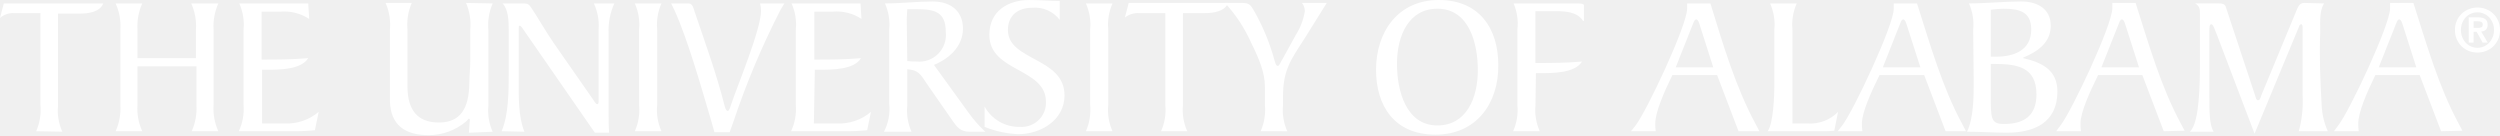
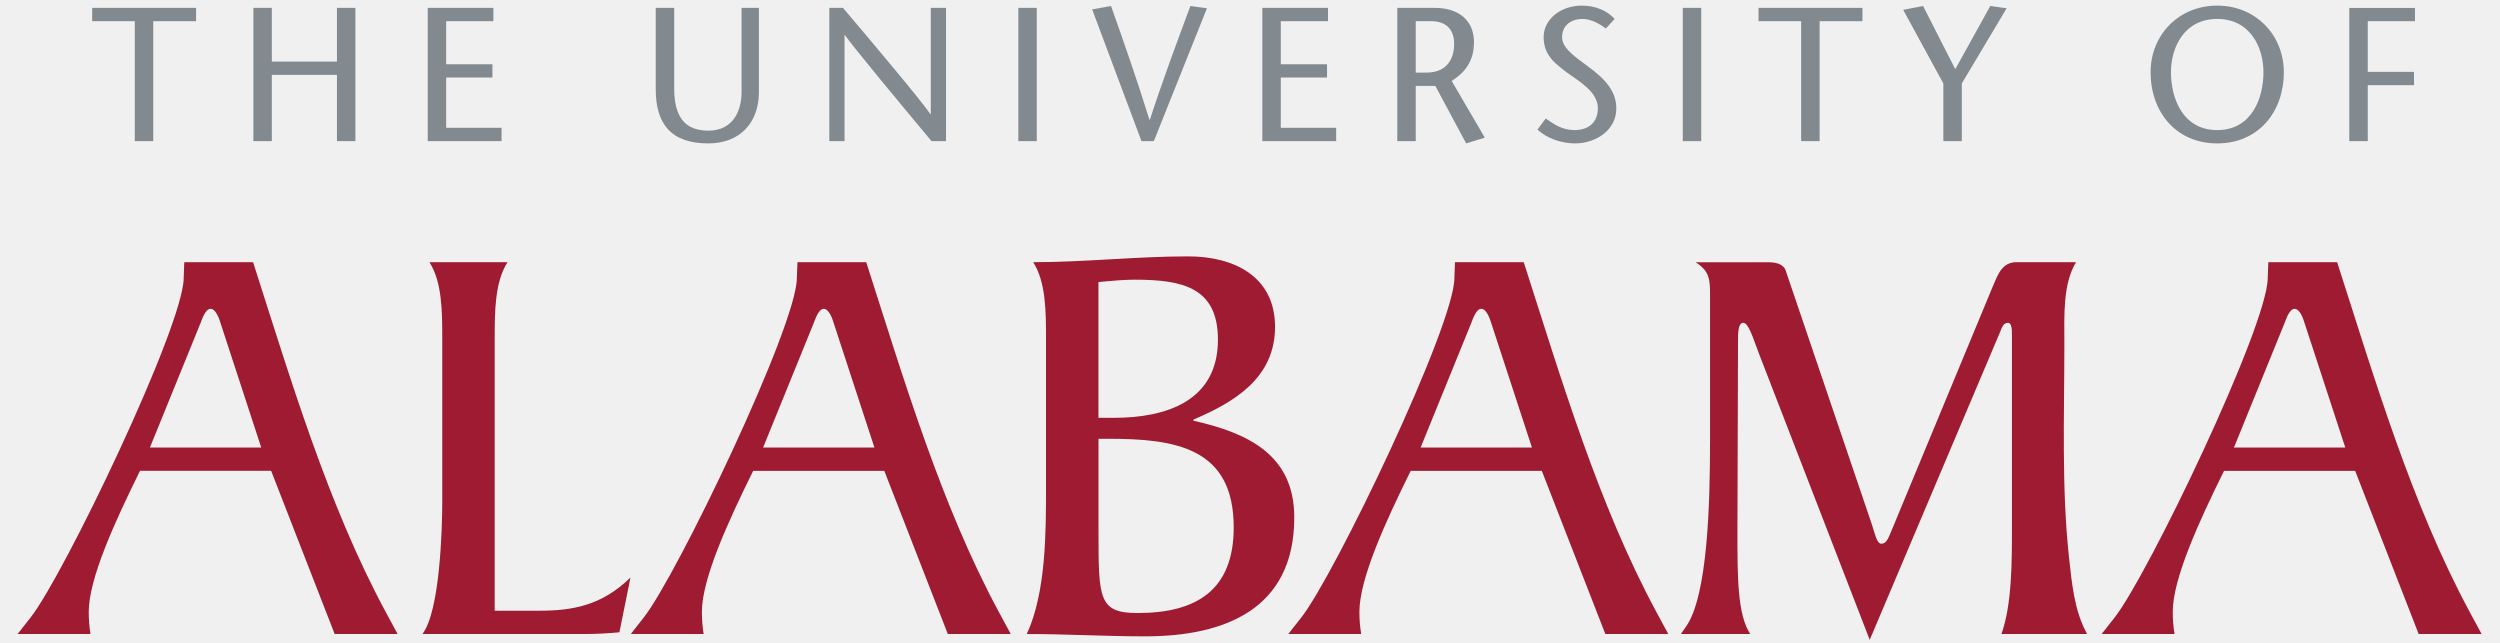
- <svg xmlns="http://www.w3.org/2000/svg" width="333" height="18" viewBox="0 0 333 18" fill="none">
-   <path d="M4.815 17.479C5.301 16.387 5.497 15.187 5.385 13.997V1.747H1.9C1.206 1.703 0.524 1.935 0 2.392L0.507 0.458H13.749C13.305 1.619 11.723 1.812 10.649 1.812H7.73V14.062C7.613 15.252 7.809 16.452 8.3 17.543L4.815 17.479Z" fill="white" />
-   <path d="M26.1 3.939C26.18 2.744 25.964 1.549 25.47 0.458H29.082C28.592 1.55 28.375 2.744 28.448 3.939V13.996C28.369 15.191 28.587 16.387 29.082 17.477H25.534C26.024 16.385 26.241 15.191 26.168 13.996V8.839H18.311V13.997C18.232 15.192 18.45 16.388 18.945 17.478H15.4C15.89 16.386 16.107 15.191 16.034 13.997V3.939C16.113 2.744 15.896 1.548 15.4 0.458H18.948C18.458 1.55 18.241 2.744 18.314 3.939V7.739H26.1V3.939Z" fill="white" />
-   <path d="M34.847 16.446H37.888C39.55 16.527 41.18 15.974 42.45 14.899L41.943 17.349C41.243 17.413 40.359 17.478 39.409 17.478H31.809C32.316 16.391 32.534 15.193 32.443 13.997V3.939C32.559 2.749 32.362 1.548 31.87 0.458H41.057L41.184 2.521C40.041 1.774 38.679 1.434 37.319 1.554H34.847V7.936C36.873 7.936 38.964 7.936 41.055 7.743C40.105 9.29 37.19 9.29 35.543 9.29H34.91V16.446H34.847Z" fill="white" />
-   <path d="M65.623 0.457C65.138 1.573 64.941 2.793 65.053 4.004V14.066C64.936 15.257 65.132 16.458 65.623 17.549L62.455 17.678L62.582 15.937C62.58 15.904 62.566 15.873 62.543 15.849C62.52 15.825 62.488 15.811 62.455 15.808C62.39 15.808 62.328 15.937 62.138 16.131C60.729 17.345 58.929 18.009 57.069 18.001C54.028 18.001 52 16.711 51.937 13.422V3.94C52.047 2.728 51.85 1.507 51.363 0.392H54.848C54.362 1.508 54.166 2.728 54.278 3.939V11.739C54.343 14.577 55.545 16.318 58.46 16.318C61.375 16.318 62.451 14.383 62.515 11.158C62.515 10.126 62.642 9.094 62.642 8.058V3.94C62.754 2.728 62.559 1.508 62.074 0.392L65.623 0.457Z" fill="white" />
-   <path d="M66.813 17.48C67.763 15.288 67.763 11.999 67.763 9.68V4.004C67.763 2.714 67.698 1.231 66.94 0.458H69.601C70.108 0.458 70.361 0.458 70.678 0.909C71.248 1.683 72.896 4.52 73.719 5.68L78.977 13.224C79.167 13.482 79.357 13.869 79.548 13.869C79.739 13.869 79.738 13.611 79.738 13.353V3.872C79.817 2.699 79.599 1.525 79.104 0.458H81.828C81.26 1.712 81 3.083 81.068 4.458V15.158C81.068 16.058 81.068 16.834 81.133 17.673H79.233L69.537 3.682C69.41 3.553 69.347 3.424 69.22 3.424C69.093 3.424 69.093 3.553 69.093 3.811V10.711C69.093 12.839 69.028 15.547 69.853 17.546L66.813 17.48Z" fill="white" />
-   <path d="M85.126 3.939C85.244 2.749 85.048 1.549 84.558 0.458H88.106C87.621 1.55 87.424 2.749 87.536 3.939V13.996C87.419 15.186 87.615 16.386 88.106 17.477H84.558C85.044 16.385 85.24 15.186 85.129 13.996L85.126 3.939Z" fill="white" />
-   <path d="M95.162 17.609L94.782 16.255C93.515 12 91.682 5.423 89.84 1.361L89.397 0.461H91.741C92.248 0.461 92.375 1.106 92.501 1.493C93.895 5.619 95.415 9.746 96.492 14.001C96.619 14.517 96.746 14.775 96.936 14.775C97.126 14.775 97.253 14.324 97.38 13.937C98.14 11.616 101.372 3.943 101.372 1.429C101.361 1.103 101.318 0.78 101.245 0.462H104.476L103.97 1.3C101.505 6.099 99.409 11.078 97.697 16.194L97.19 17.613H95.162V17.609Z" fill="white" />
-   <path d="M108.409 16.446H111.451C113.113 16.527 114.743 15.974 116.013 14.899L115.505 17.349C114.805 17.413 113.921 17.478 112.971 17.478H105.371C105.878 16.392 106.096 15.193 106.005 13.997V3.939C106.122 2.749 105.926 1.549 105.435 0.458H114.622L114.748 2.521C113.608 1.767 112.245 1.425 110.884 1.554H108.472V7.936C110.498 7.936 112.655 7.936 114.68 7.743C113.794 9.29 110.816 9.29 109.168 9.29H108.535L108.409 16.446Z" fill="white" />
-   <path d="M129.022 15.028C129.674 15.939 130.417 16.782 131.239 17.543H129.083C127.943 17.543 127.435 16.898 126.866 16.06L123.634 11.417C122.557 9.805 122.367 9.354 120.846 9.225V14.061C120.729 15.252 120.925 16.452 121.417 17.543H117.744C118.334 16.413 118.577 15.134 118.444 13.867V3.937C118.561 2.746 118.364 1.546 117.873 0.455C120.09 0.455 122.182 0.197 124.212 0.197C126.873 0.197 128.267 1.68 128.267 3.808C128.267 6.258 126.302 7.871 124.402 8.644L129.022 15.028ZM120.849 8.128C121.246 8.183 121.648 8.204 122.049 8.192C122.58 8.251 123.117 8.191 123.621 8.014C124.125 7.837 124.583 7.549 124.96 7.171C125.338 6.793 125.625 6.335 125.801 5.83C125.977 5.326 126.037 4.789 125.977 4.258C125.977 1.55 124.456 1.227 122.112 1.227H120.845C120.845 1.614 120.78 2.065 120.78 2.517L120.849 8.128Z" fill="white" />
-   <path d="M131.147 14.192C131.606 15.029 132.286 15.724 133.113 16.201C133.939 16.679 134.881 16.921 135.835 16.901C136.293 16.934 136.754 16.87 137.186 16.714C137.617 16.559 138.011 16.314 138.341 15.997C138.67 15.681 138.927 15.299 139.097 14.876C139.265 14.454 139.342 14.001 139.32 13.547C139.32 9.031 131.78 9.612 131.78 4.647C131.78 1.486 134.251 0.002 137.102 0.002C138.496 0.002 139.827 0.131 141.157 0.131V2.645C140.734 2.087 140.175 1.647 139.534 1.366C138.89 1.084 138.185 0.969 137.485 1.033C135.648 1.033 134.254 2.001 134.254 4C134.254 8.129 141.794 7.613 141.794 12.709C141.794 15.999 138.626 17.87 135.651 17.87C134.106 17.809 132.584 17.482 131.151 16.902L131.147 14.192Z" fill="white" />
-   <path d="M145.209 3.939C145.326 2.749 145.13 1.549 144.639 0.458H148.187C147.702 1.55 147.505 2.749 147.617 3.939V13.996C147.5 15.186 147.696 16.386 148.187 17.477H144.639C145.124 16.385 145.321 15.186 145.209 13.996V3.939Z" fill="white" />
-   <path d="M154.653 17.478C155.138 16.385 155.335 15.186 155.223 13.996V1.746H151.738C151.056 1.71 150.383 1.915 149.838 2.326L150.344 0.392H163.586C163.142 1.553 161.56 1.746 160.486 1.746H157.571V13.996C157.454 15.187 157.65 16.387 158.142 17.478H154.653Z" fill="white" />
-   <path d="M167.916 17.478C168.401 16.385 168.598 15.186 168.486 13.996V11.546C168.486 9.676 167.726 7.871 166.649 5.679C165.783 3.739 164.606 1.953 163.164 0.392H165.444C166.394 0.392 166.585 0.65 167.028 1.424C168.21 3.492 169.126 5.702 169.753 8C169.879 8.387 169.943 8.774 170.196 8.774C170.449 8.774 170.513 8.323 170.83 7.874L172.604 4.65C173.215 3.69 173.623 2.615 173.804 1.491C173.804 1.092 173.671 0.705 173.424 0.391H176.724L173.747 5.162C171.909 7.999 170.896 9.353 170.896 12.899V13.999C170.779 15.19 170.975 16.39 171.466 17.481L167.916 17.478Z" fill="white" />
-   <path d="M191.209 17.935C185.697 17.935 183.289 14.064 183.289 9.29C183.289 4.258 186.203 0 191.653 0C197.103 0 199.573 3.871 199.573 8.645C199.636 13.677 196.721 17.935 191.209 17.935ZM191.463 1.161C187.663 1.161 186.077 4.709 186.077 8.516C186.077 12.064 187.277 16.709 191.463 16.709C195.263 16.709 196.848 13.161 196.848 9.354C196.848 5.806 195.708 1.161 191.463 1.161Z" fill="white" />
-   <path d="M204.525 13.996C204.408 15.186 204.604 16.386 205.095 17.477H201.547C202.032 16.385 202.229 15.186 202.117 13.996V3.939C202.255 2.754 202.08 1.554 201.61 0.458H209.781C210.415 0.458 210.981 0.458 210.981 0.716V2.779H210.855C210.095 1.554 208.447 1.49 207.243 1.49H204.519V8.39C206.544 8.39 208.635 8.39 210.727 8.197C209.779 9.742 206.869 9.742 205.218 9.742H204.584L204.525 13.996Z" fill="white" />
-   <path d="M231.569 17.478L228.718 10H222.762C221.622 12.321 220.481 14.964 220.481 16.447C220.471 16.792 220.494 17.138 220.547 17.479H217.247L217.817 16.77C219.338 14.836 224.723 3.36 224.723 1.17V0.458H227.828C229.475 5.809 231.186 11.611 233.845 16.511L234.352 17.478H231.569ZM226.374 3.23C226.308 3.037 226.184 2.585 225.93 2.585C225.676 2.585 225.55 3.101 225.486 3.23L223.205 8.972H228.205L226.374 3.23Z" fill="white" />
-   <path d="M236.344 3.939C236.461 2.749 236.265 1.549 235.774 0.458H239.322C238.837 1.55 238.64 2.749 238.752 3.939V16.446H240.716C241.475 16.504 242.237 16.396 242.95 16.128C243.66 15.862 244.303 15.442 244.833 14.899L244.326 17.413C243.8 17.467 243.271 17.488 242.742 17.478H235.457C236.218 16.446 236.344 12.643 236.344 11.418V3.939Z" fill="white" />
-   <path d="M259.151 17.478L256.3 10H250.351C249.211 12.321 248.007 14.964 248.007 16.447C247.997 16.792 248.019 17.138 248.072 17.479H244.772L245.342 16.77C246.863 14.836 252.248 3.36 252.248 1.17V0.458H255.348C257.058 5.809 258.706 11.611 261.365 16.511L261.872 17.478H259.151ZM253.951 3.23C253.885 3.037 253.761 2.585 253.507 2.585C253.253 2.585 253.127 3.101 253.063 3.23L250.793 8.972H255.793L253.951 3.23Z" fill="white" />
-   <path d="M262.828 3.937C262.947 2.747 262.751 1.546 262.262 0.454C264.542 0.454 266.95 0.196 269.231 0.196C271.257 0.196 273.159 1.096 273.159 3.421C273.159 5.746 271.321 6.904 269.484 7.677V7.742C271.954 8.322 274.046 9.29 274.046 12.192C274.046 16.384 270.878 17.674 267.33 17.674C265.556 17.674 263.782 17.545 262.008 17.545C262.895 15.675 262.895 12.902 262.895 10.838L262.828 3.937ZM265.172 7.549H265.872C268.153 7.549 270.561 6.775 270.561 3.937C270.561 1.551 268.977 1.164 266.823 1.164C266.272 1.177 265.722 1.22 265.176 1.293L265.172 7.549ZM265.172 12.708C265.172 15.808 265.172 16.513 266.946 16.513C269.607 16.513 271.255 15.413 271.255 12.579C271.255 8.903 268.655 8.516 265.616 8.516H265.172V12.708Z" fill="white" />
-   <path d="M288.209 17.478L285.358 9.999H279.466C278.326 12.32 277.122 14.963 277.122 16.446C277.112 16.791 277.134 17.137 277.187 17.478H273.887L274.457 16.704C275.978 14.77 281.363 3.294 281.363 1.104V0.392H284.463C286.173 5.743 287.821 11.546 290.482 16.446L290.989 17.413L288.209 17.478ZM283.078 3.229C283.012 3.036 282.888 2.584 282.634 2.584C282.38 2.584 282.254 3.1 282.19 3.229L279.91 8.972H284.915L283.078 3.229Z" fill="white" />
-   <path d="M309.562 0.457C308.928 1.489 309.055 2.908 309.055 4.257C308.928 7.481 309.055 10.77 309.245 13.995C309.292 15.198 309.572 16.38 310.068 17.477H306.2C306.629 15.903 306.8 14.269 306.707 12.64V3.81C306.707 3.552 306.707 3.23 306.517 3.23C306.327 3.23 306.263 3.423 306.2 3.617L300.307 17.805L295.3 4.649C294.983 3.875 294.793 3.23 294.54 3.23C294.287 3.23 294.286 3.746 294.286 4.13V12.836C294.286 14.9 294.286 16.636 294.857 17.544H291.7L291.953 17.222C292.903 15.803 293.03 11.547 293.03 8.709V1.94C293.03 1.231 293.03 0.84 292.396 0.457H295.628C295.945 0.457 296.328 0.521 296.451 0.844L300.316 12.516C300.442 12.903 300.506 13.354 300.759 13.354C301.012 13.354 301.076 13.096 301.203 12.709L305.828 1.552C306.077 0.972 306.267 0.392 306.9 0.392L309.562 0.457Z" fill="white" />
-   <path d="M325.148 17.478L322.3 9.999H316.4C315.26 12.32 314.119 14.963 314.119 16.446C314.109 16.791 314.131 17.137 314.185 17.478H310.885L311.455 16.704C312.976 14.77 318.361 3.294 318.361 1.104V0.392H321.466C323.177 5.743 324.824 11.546 327.485 16.446L327.992 17.413L325.148 17.478ZM320.017 3.229C319.951 3.036 319.826 2.584 319.573 2.584C319.32 2.584 319.193 3.1 319.129 3.229L316.848 8.972H321.853L320.017 3.229Z" fill="white" />
-   <path d="M330.063 3.715C330.251 3.715 330.404 3.688 330.524 3.635C330.643 3.581 330.703 3.453 330.703 3.249C330.703 3.158 330.682 3.086 330.641 3.032C330.599 2.979 330.546 2.937 330.481 2.908C330.415 2.879 330.343 2.858 330.262 2.848C330.181 2.837 330.104 2.832 330.031 2.832H329.485V3.715H330.063ZM330.07 2.309C330.482 2.309 330.799 2.384 331.02 2.535C331.241 2.684 331.352 2.941 331.352 3.306C331.352 3.461 331.33 3.594 331.285 3.703C331.241 3.813 331.18 3.903 331.102 3.972C331.023 4.042 330.932 4.096 330.829 4.133C330.724 4.17 330.612 4.194 330.492 4.205L331.368 5.675H330.688L329.891 4.237H329.485V5.675H328.836V2.309H330.07ZM327.969 4.944C328.084 5.233 328.24 5.483 328.438 5.695C328.636 5.906 328.869 6.071 329.137 6.189C329.405 6.307 329.693 6.366 330 6.366C330.302 6.366 330.588 6.307 330.856 6.189C331.124 6.071 331.357 5.906 331.555 5.695C331.753 5.483 331.91 5.233 332.027 4.944C332.145 4.655 332.204 4.339 332.204 3.996C332.204 3.653 332.145 3.339 332.027 3.052C331.91 2.766 331.753 2.518 331.555 2.309C331.357 2.1 331.124 1.937 330.856 1.82C330.588 1.702 330.302 1.643 330 1.643C329.693 1.643 329.405 1.702 329.137 1.82C328.869 1.937 328.636 2.1 328.438 2.309C328.24 2.518 328.084 2.766 327.969 3.052C327.854 3.339 327.797 3.653 327.797 3.996C327.797 4.339 327.854 4.655 327.969 4.944ZM327.247 2.759C327.411 2.39 327.63 2.075 327.906 1.815C328.182 1.556 328.502 1.355 328.863 1.213C329.225 1.071 329.604 1 330 1C330.396 1 330.775 1.071 331.137 1.213C331.499 1.355 331.818 1.556 332.094 1.815C332.37 2.075 332.59 2.39 332.754 2.759C332.919 3.129 333 3.541 333 3.996C333 4.457 332.919 4.871 332.754 5.241C332.59 5.611 332.37 5.927 332.094 6.189C331.818 6.451 331.499 6.652 331.137 6.792C330.775 6.931 330.396 7 330 7C329.604 7 329.225 6.931 328.863 6.792C328.502 6.652 328.182 6.451 327.906 6.189C327.63 5.927 327.411 5.611 327.247 5.241C327.083 4.871 327 4.457 327 3.996C327 3.541 327.083 3.129 327.247 2.759Z" fill="white" />
+ <svg xmlns="http://www.w3.org/2000/svg" xml:space="preserve" height="150.55" viewBox="0 0 585.542 150.546" width="585.54" version="1.1">
+   <defs>
+     <clipPath id="d" clipPathUnits="userSpaceOnUse">
+       <path d="m0 0h774v828h-774v-828z" />
+     </clipPath>
+     <clipPath id="c" clipPathUnits="userSpaceOnUse">
+       <path d="m0 0h774v828h-774v-828z" />
+     </clipPath>
+     <clipPath id="b" clipPathUnits="userSpaceOnUse">
+       <path d="m0 0h774v828h-774v-828z" />
+     </clipPath>
+     <clipPath id="a" clipPathUnits="userSpaceOnUse">
+       <path d="m0 0h774v828h-774v-828z" />
+     </clipPath>
+   </defs>
+   <g transform="matrix(1.25 0 0 -1.25 -191.98 700.65)">
+     <g style="" transform="translate(3.2988 .5498)">
+       <g fill="#9e1b32" transform="translate(603.48 441.17)">
+         <path d="m274.18 60.732c-12.012 0-24.297 1.363-36.309 1.363 3.001 4.641 3.002 11.74 3.002 17.883v34.943c0 10.51-0 24.569-4.504 34.262 9.283 0 18.426 0.545 27.709 0.545 18.562 0 34.943-6.279 34.943-27.846 0-14.741-10.92-19.793-23.613-22.66v-0.271c9.691-4.094 19.109-9.828 19.109-21.703 0-11.876-9.69-16.516-20.338-16.516zm-177.72 1.364c3.002 4.641 3.004 11.74 3.004 17.883v38.219c0 6.415-0.546 25.663-4.643 30.986h37.813c2.729 0 5.596-0.139 8.324-0.41l2.594-12.83c-6.825 6.688-13.786 7.781-21.43 7.781h-10.375v-63.746c0-6.143 0.001-13.242 3.004-17.883h-18.291zm296.53 0c3.275 2.047 3.412 3.959 3.412 7.644v34.125c0 14.741-0.548 36.307-5.598 43.543l-1.228 1.773h16.242c-3.002-4.505-3.002-13.377-3.002-24.023l0.135-44.363c0-2.046 0-4.502 1.23-4.502 1.229 0 2.186 3.276 3.686 7.234l25.934 67.02 30.576-72.207c0.411-1.093 0.82-2.047 1.775-2.047 0.956 0 0.955 1.637 0.955 3.002v45.314c0 7.647-0 17.747-2.459 24.572h20.066c-3.002-5.457-3.548-11.737-4.231-17.881-1.775-16.38-1.092-33.442-1.092-49.822 0-6.825-0.41-14.197 2.728-19.383h-13.922c-3.411 0-4.366 2.866-5.596 5.732l-23.61 56.934c-0.818 1.91-1.231 3.275-2.457 3.275-1.093 0-1.5-2.321-2.182-4.367l-20.2-59.515c-0.542-1.774-2.592-2.049-4.231-2.049h-16.924zm-353.95 0.002-0.135 3.684c0 11.194-28.118 69.753-35.898 79.58l-2.997 3.82h17.061c-0.273-1.776-0.408-3.414-0.408-5.188 0-7.781 6.143-21.157 12.012-33.033h30.713l14.879 38.221h14.74l-2.728-5.051c-13.65-25.252-22.387-54.871-31.123-82.035h-16.107zm143.62 0-0.137 3.684c0 11.194-28.119 69.753-35.9 79.58l-3 3.82h17.061c-0.273-1.775-0.408-3.412-0.408-5.186 0-7.781 6.142-21.157 12.012-33.033h30.711l14.879 38.219h14.742l-2.731-5.049c-13.65-25.252-22.387-54.873-31.123-82.035h-16.105zm154 0-0.135 3.684c0 11.194-28.118 69.753-35.898 79.58l-3.004 3.82h17.062c-0.273-1.775-0.41-3.412-0.41-5.186 0-7.781 6.143-21.157 12.012-33.033h30.713l14.879 38.219h14.74l-2.728-5.049c-13.65-25.252-22.388-54.873-31.123-82.035h-16.107zm190.5 0-0.137 3.684c0 11.194-28.12 69.751-35.898 79.58l-3.002 3.82h17.062c-0.274-1.775-0.41-3.412-0.41-5.186 0-7.781 6.143-21.157 12.012-33.033h30.711l14.879 38.219h14.74l-2.728-5.049c-13.64-25.25-22.37-54.87-31.11-82.032h-16.107zm-265.54 4.094c11.192 0 19.52 1.774 19.52 14.059 0 14.469-12.284 18.291-24.297 18.291h-3.686v-31.803c3.004-0.274 5.869-0.547 8.463-0.547zm-216.43 6.824c1.229 0 2.05 2.322 2.322 3.277l9.555 29.211h-26.072l11.877-29.211c0.274-0.682 1.091-3.277 2.318-3.277zm143.62 0c1.229 0 2.048 2.322 2.32 3.277l9.555 29.209h-26.07l11.875-29.209c0.273-0.682 1.092-3.277 2.32-3.277zm154 0c1.229 0 2.049 2.322 2.324 3.277l9.553 29.209h-26.07l11.875-29.209c0.273-0.682 1.091-3.277 2.318-3.277zm190.5 0c1.226 0 2.045 2.32 2.318 3.275l9.557 29.211h-26.072l11.875-29.211c0.274-0.681 1.095-3.275 2.322-3.275zm-280.14 30.439h2.32c15.698 0 29.348 2.048 29.348 20.748 0 14.605-8.6 20.066-22.523 20.066-9.145 0-9.145-3.411-9.145-19.246v-21.568z" transform="matrix(.8 0 0 -.8 -449.9 119.35)" fill="#9e1b32" />
+       </g>
+       <path d="m366.34 2c-4.859 0-8.914 3.165-8.914 7.354 0 4.414 2.897 6.333 5.482 8.338 2.542 1.873 7.221 4.412 7.221 8.336 0 3.476-2.362 5.127-5.438 5.127-2.941 0-4.947-1.427-6.775-2.721l-1.918 2.586c2.228 2.184 5.794 3.254 8.781 3.254 4.992 0 9.674-3.209 9.674-8.158 0-4.011-2.495-6.863-6.775-9.984-4.011-2.896-5.928-4.547-5.928-6.777 0-2.406 1.738-4.232 4.859-4.232 1.871-1e-7 3.876 1.113 5.393 2.228l2.051-2.228c-1.74-1.962-4.46-3.12-7.71-3.12zm148.85 0c-9.006 0-15.604 6.864-15.604 15.602 0 9.316 5.975 16.672 15.604 16.672 9.629 0 15.602-7.356 15.602-16.672 0-8.738-6.6-15.602-15.6-15.602zm-259.09 0.09-4.414 0.801 11.547 30.848h2.897l12.438-31.115-3.877-0.533c-3.165 8.514-6.376 17.071-9.496 26.656h-0.09c-2.986-9.585-5.973-18.142-9.004-26.656zm190.22 0-4.682 0.893 9.406 17.25v13.506h4.326v-13.506l10.5-17.609-3.83-0.533-8.2 14.799-7.54-14.799zm-428.85 0.445v3.119h9.984v28.084h4.322v-28.084h10.031v-3.119h-24.338zm37.758 0v31.203h4.324v-15.514h15.246v15.514h4.322v-31.203h-4.322v12.572h-15.246v-12.572h-4.324zm40.834 0v31.205h17.297v-3.121h-12.973v-11.77h10.832v-3.119h-10.832v-10.076h11.055v-3.119h-15.379zm53.404 0v19.078c0 8.025 3.522 12.662 12.305 12.662 7.534 0 11.859-4.993 11.859-11.992v-19.748h-4.059v19.658c0 4.457-1.962 9.094-7.801 9.094-5.572 0-7.979-3.389-7.979-9.852v-18.9h-4.326zm40.656 0v31.203h3.566v-24.83h0.09c1.874 2.72 13.508 16.716 20.283 24.83h3.387v-31.203h-3.566v24.873h-0.088c-2.095-3.121-13.596-16.761-20.461-24.873h-3.211zm44.268 0v31.203h4.324v-31.203h-4.324zm57.15 0v31.205h17.295v-3.121h-12.971v-11.77h10.832v-3.119h-10.832v-10.076h11.057v-3.119h-15.381zm31.607 0v31.203h4.324v-12.926h4.59l7.223 13.463 4.367-1.338-7.756-13.285c2.986-1.916 5.215-4.503 5.215-9.094 0-5.394-3.965-8.023-9.049-8.023h-8.914zm66.867 0v31.203h4.324v-31.203h-4.324zm17.744 0v3.119h9.984v28.084h4.324v-28.084h10.029v-3.119h-24.338zm138.37 0v31.205h4.324v-13.107h10.832v-3.121h-10.832v-11.857h11.055v-3.119h-15.379zm-30.938 2.584c7.711 0 10.832 6.642 10.832 12.482 0 6.106-2.763 13.553-10.832 13.553-8.069 0-10.832-7.447-10.832-13.553 0-5.84 3.121-12.482 10.832-12.482zm-187.72 0.535h3.699c2.897 0 5.303 1.471 5.303 5.305 0 2.63-1.024 6.732-6.553 6.732h-2.449v-12.037z" transform="matrix(.8 0 0 -.8 153.58 560.52)" fill="#828a8f" />
+     </g>
+     <g clip-path="url(#d)" />
+     <g clip-path="url(#c)" />
+     <g clip-path="url(#b)" />
+     <g clip-path="url(#a)" />
+   </g>
</svg>
